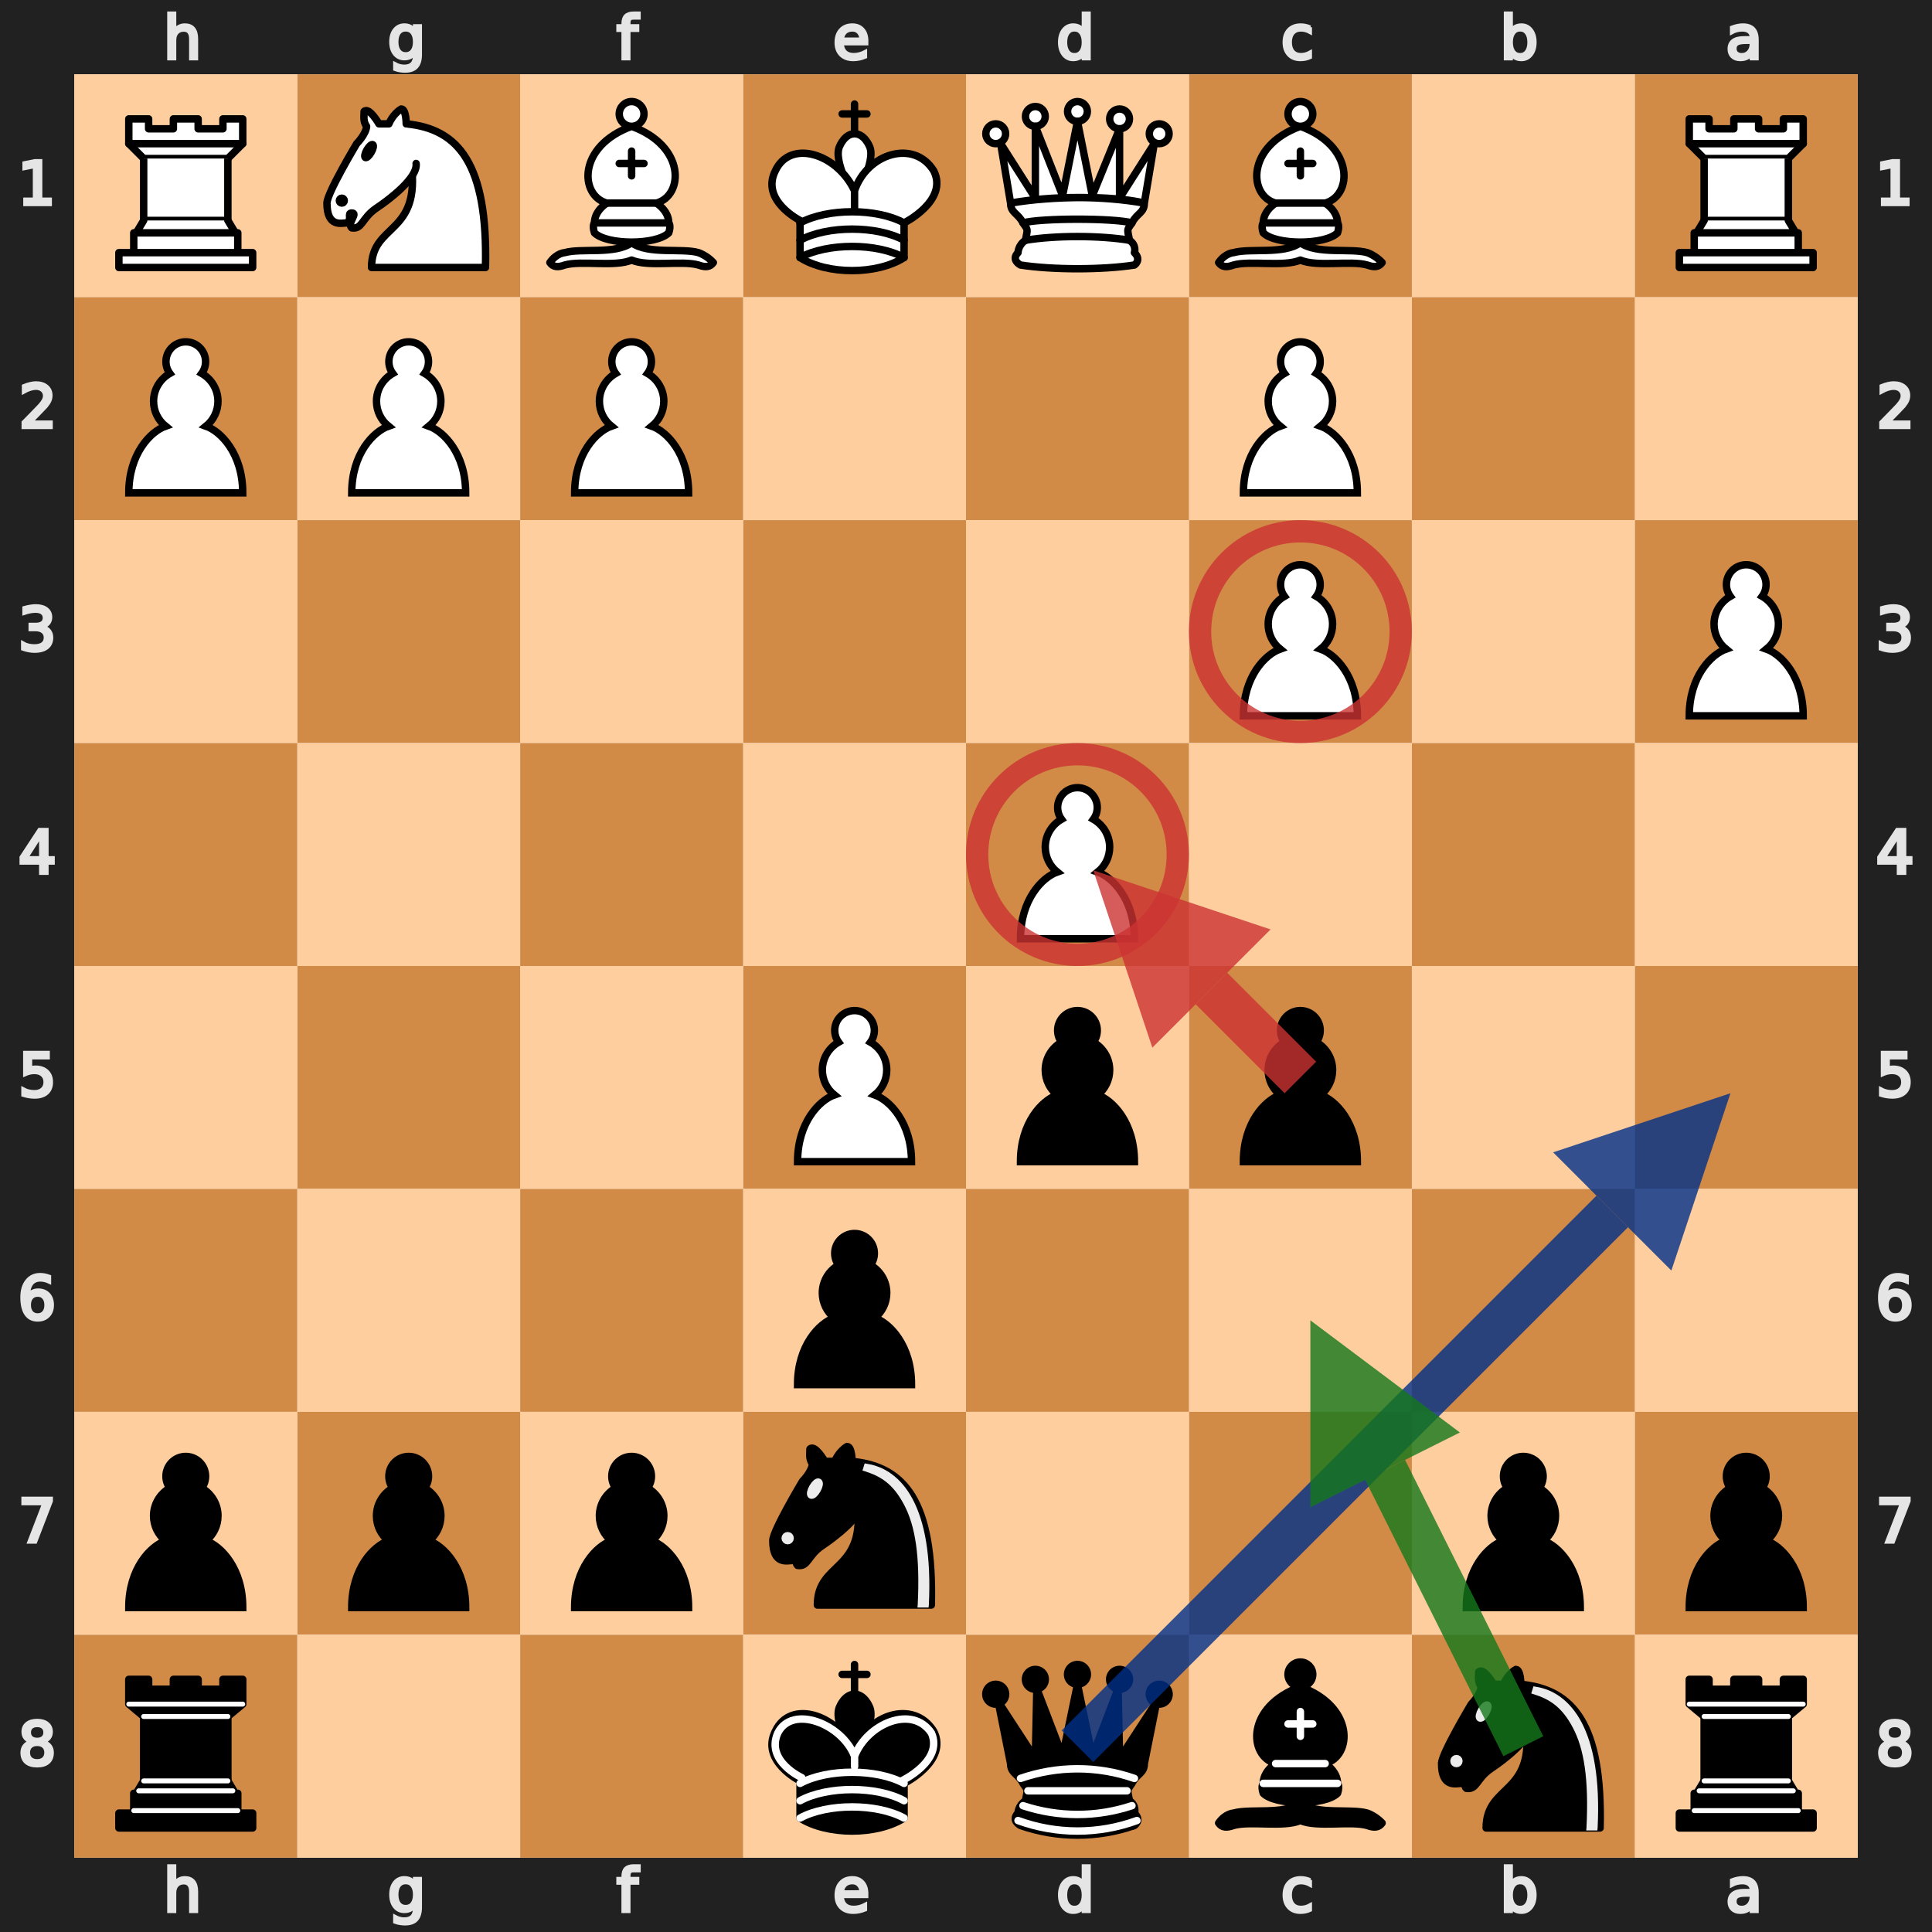
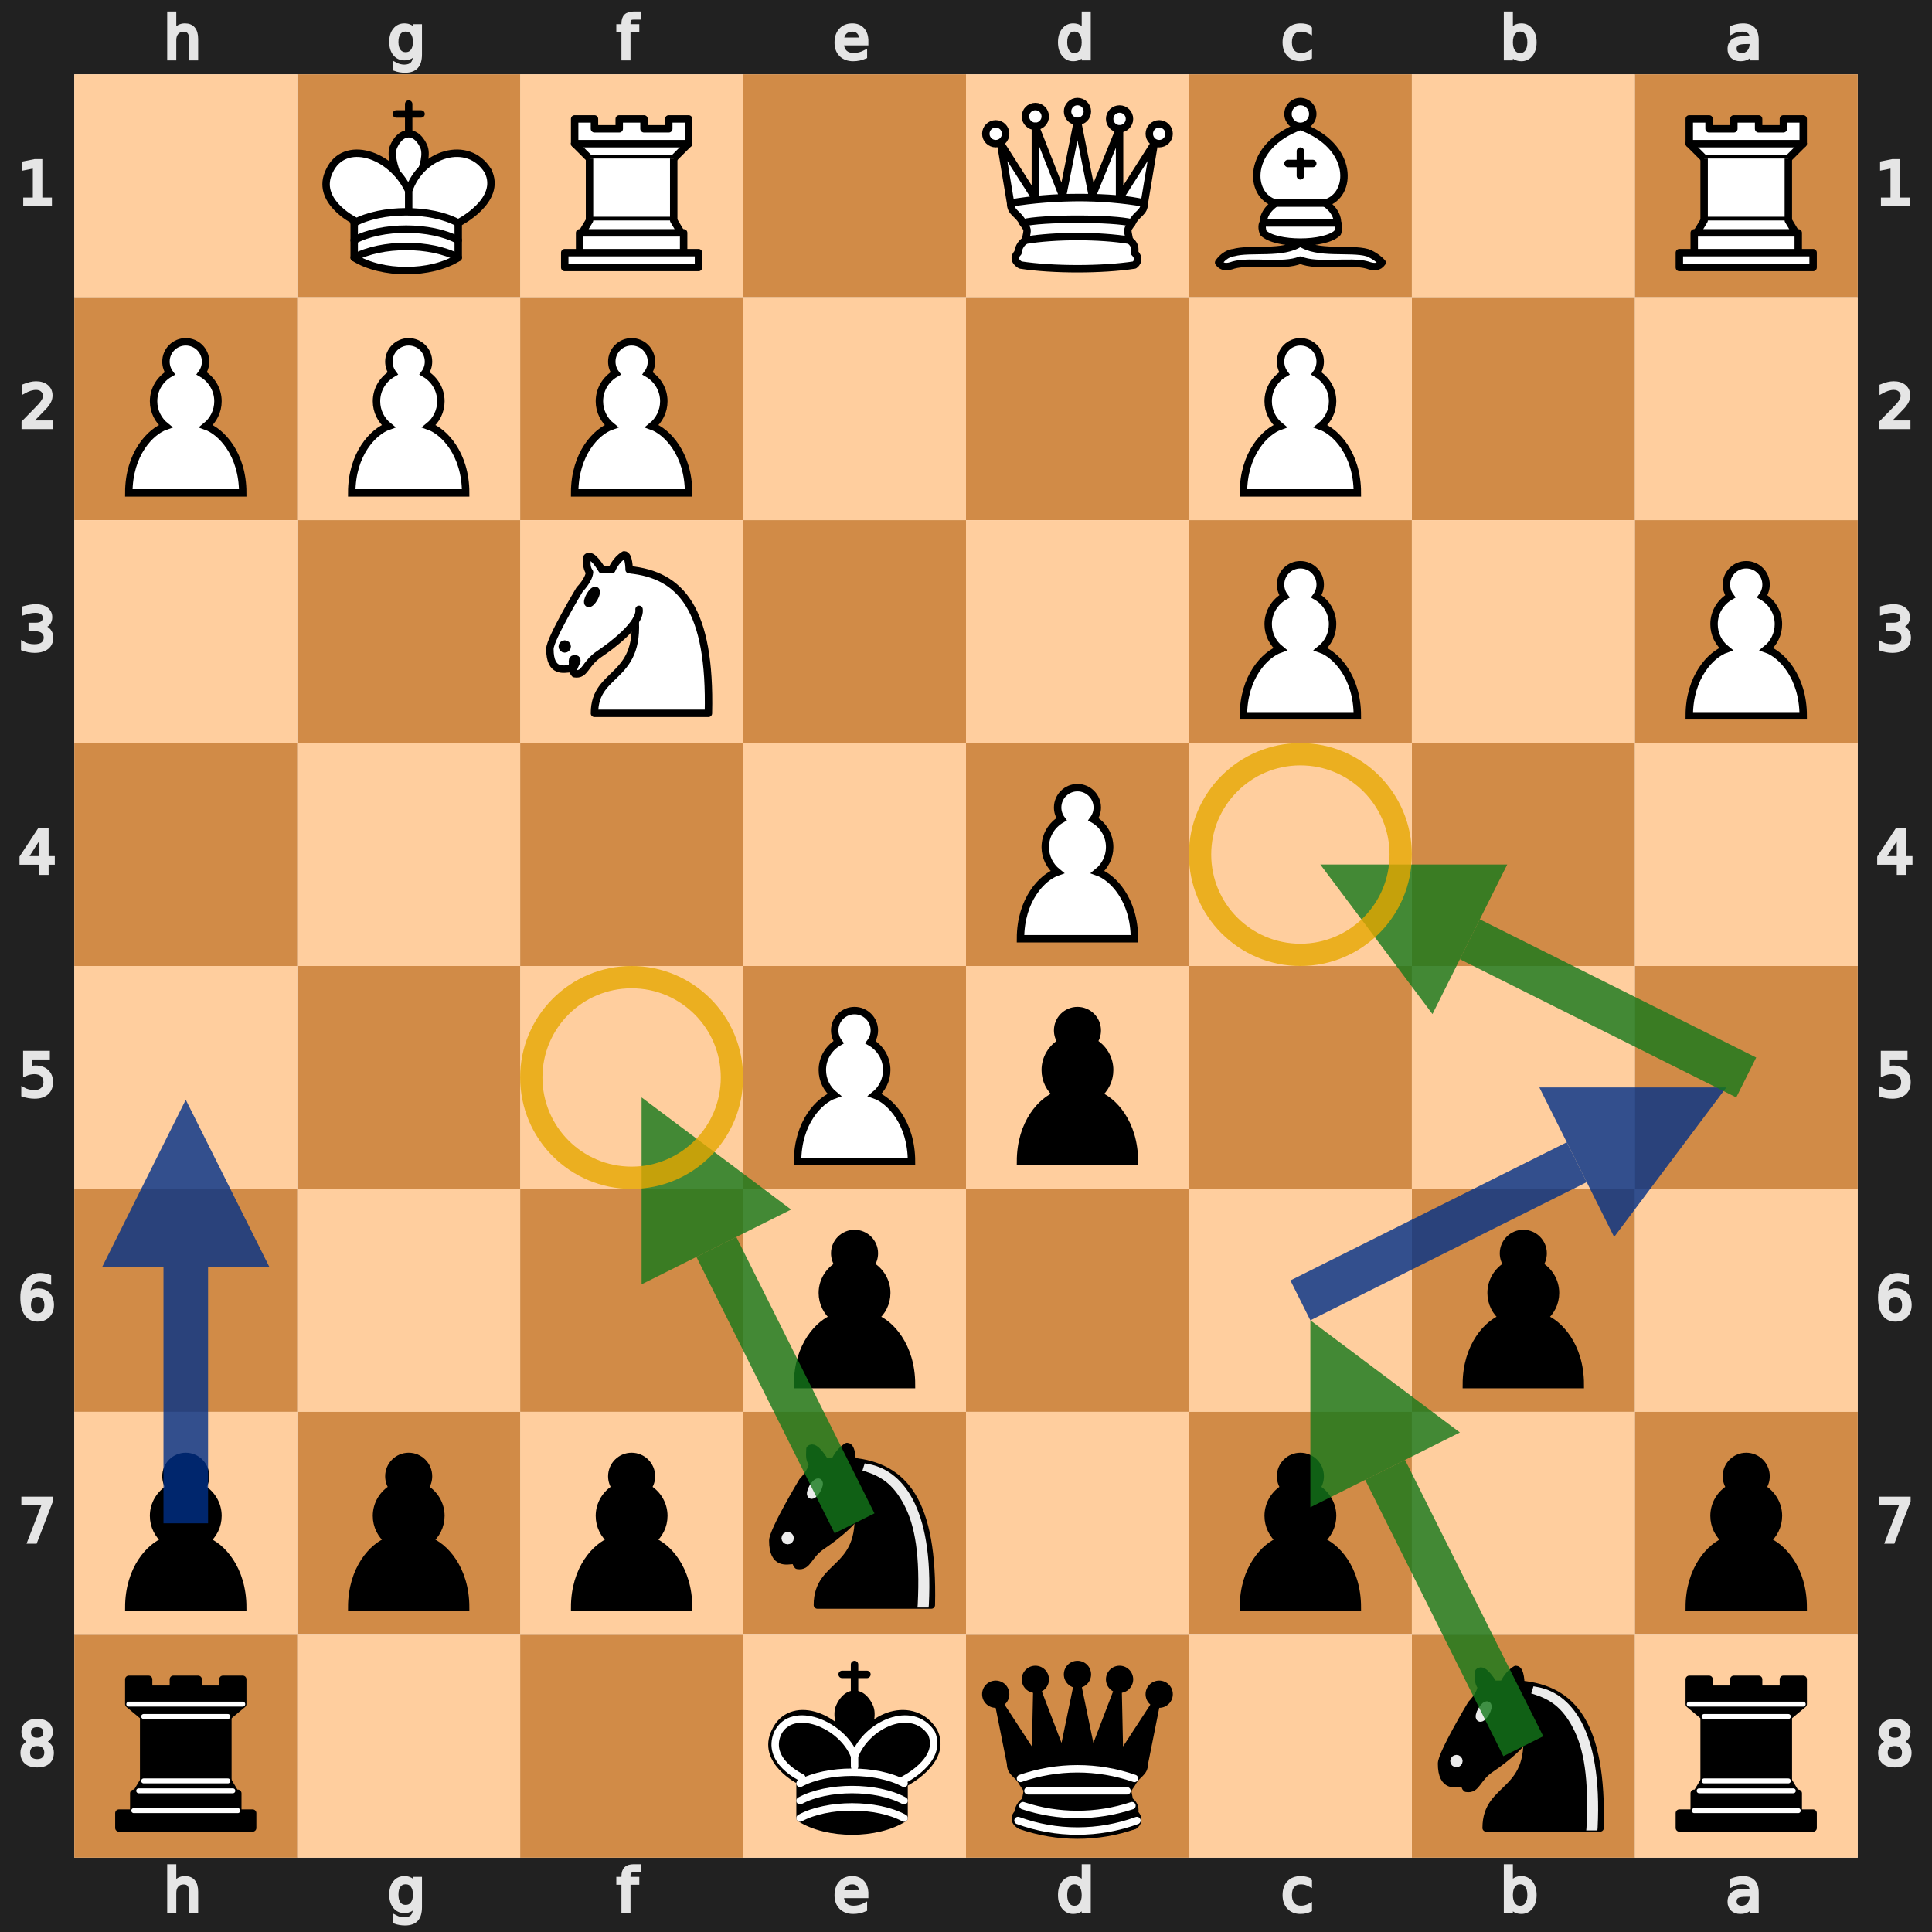
<svg xmlns="http://www.w3.org/2000/svg" xmlns:xlink="http://www.w3.org/1999/xlink" viewBox="0 0 390 390" width="480" height="480">
  <defs>
    <g id="white-pawn" class="white pawn">
      <path d="M22.5 9c-2.21 0-4 1.79-4 4 0 .89.29 1.71.78 2.38C17.33 16.5 16 18.59 16 21c0 2.03.94 3.84 2.41 5.03-3 1.06-7.41 5.55-7.41 13.47h23c0-7.92-4.41-12.41-7.41-13.47 1.47-1.19 2.41-3 2.41-5.03 0-2.41-1.33-4.5-3.28-5.62.49-.67.78-1.49.78-2.38 0-2.21-1.79-4-4-4z" fill="#fff" stroke="#000" stroke-width="1.5" stroke-linecap="round" />
    </g>
    <g id="white-knight" class="white knight" fill="none" fill-rule="evenodd" stroke="#000" stroke-width="1.5" stroke-linecap="round" stroke-linejoin="round">
      <path d="M 22,10 C 32.5,11 38.5,18 38,39 L 15,39 C 15,30 25,32.5 23,18" style="fill:#ffffff; stroke:#000000;" />
      <path d="M 24,18 C 24.38,20.91 18.45,25.37 16,27 C 13,29 13.18,31.34 11,31 C 9.958,30.06 12.41,27.96 11,28 C 10,28 11.19,29.23 10,30 C 9,30 5.997,31 6,26 C 6,24 12,14 12,14 C 12,14 13.89,12.1 14,10.5 C 13.27,9.506 13.5,8.5 13.5,7.5 C 14.5,6.5 16.5,10 16.5,10 L 18.5,10 C 18.5,10 19.28,8.008 21,7 C 22,7 22,10 22,10" style="fill:#ffffff; stroke:#000000;" />
      <path d="M 9.5 25.5 A 0.5 0.5 0 1 1 8.5,25.5 A 0.5 0.5 0 1 1 9.5 25.5 z" style="fill:#000000; stroke:#000000;" />
      <path d="M 15 15.5 A 0.5 1.5 0 1 1 14,15.5 A 0.5 1.5 0 1 1 15 15.5 z" transform="matrix(0.866,0.5,-0.5,0.866,9.693,-5.173)" style="fill:#000000; stroke:#000000;" />
    </g>
    <g id="white-bishop" class="white bishop" fill="none" fill-rule="evenodd" stroke="#000" stroke-width="1.5" stroke-linecap="round" stroke-linejoin="round">
      <g fill="#fff" stroke-linecap="butt">
        <path d="M9 36c3.39-.97 10.11.43 13.5-2 3.39 2.43 10.11 1.03 13.5 2 0 0 1.65.54 3 2-.68.97-1.65.99-3 .5-3.39-.97-10.11.46-13.5-1-3.39 1.46-10.11.03-13.5 1-1.354.49-2.323.47-3-.5 1.354-1.94 3-2 3-2zM15 32c2.5 2.5 12.5 2.5 15 0 .5-1.5 0-2 0-2 0-2.5-2.5-4-2.5-4 5.5-1.5 6-11.5-5-15.5-11 4-10.5 14-5 15.5 0 0-2.5 1.5-2.5 4 0 0-.5.5 0 2zM25 8a2.5 2.5 0 1 1-5 0 2.5 2.5 0 1 1 5 0z" />
      </g>
      <path d="M17.5 26h10M15 30h15m-7.5-14.5v5M20 18h5" stroke-linejoin="miter" />
    </g>
    <g id="white-rook" class="white rook" fill="#fff" fill-rule="evenodd" stroke="#000" stroke-width="1.5" stroke-linecap="round" stroke-linejoin="round">
      <path d="M9 39h27v-3H9v3zM12 36v-4h21v4H12zM11 14V9h4v2h5V9h5v2h5V9h4v5" stroke-linecap="butt" />
      <path d="M34 14l-3 3H14l-3-3" />
      <path d="M31 17v12.5H14V17" stroke-linecap="butt" stroke-linejoin="miter" />
      <path d="M31 29.5l1.5 2.5h-20l1.5-2.5" />
      <path d="M11 14h23" fill="none" stroke-linejoin="miter" />
    </g>
    <g id="white-queen" class="white queen" fill="#fff" fill-rule="evenodd" stroke="#000" stroke-width="1.5" stroke-linecap="round" stroke-linejoin="round">
      <path d="M8 12a2 2 0 1 1-4 0 2 2 0 1 1 4 0zM24.5 7.5a2 2 0 1 1-4 0 2 2 0 1 1 4 0zM41 12a2 2 0 1 1-4 0 2 2 0 1 1 4 0zM16 8.5a2 2 0 1 1-4 0 2 2 0 1 1 4 0zM33 9a2 2 0 1 1-4 0 2 2 0 1 1 4 0z" />
      <path d="M9 26c8.5-1.5 21-1.5 27 0l2-12-7 11V11l-5.5 13.5-3-15-3 15-5.5-14V25L7 14l2 12zM9 26c0 2 1.5 2 2.5 4 1 1.5 1 1 .5 3.5-1.5 1-1.5 2.5-1.5 2.5-1.5 1.5.5 2.5.5 2.5 6.5 1 16.5 1 23 0 0 0 1.5-1 0-2.5 0 0 .5-1.5-1-2.5-.5-2.5-.5-2 .5-3.5 1-2 2.5-2 2.5-4-8.5-1.5-18.5-1.5-27 0z" stroke-linecap="butt" />
      <path d="M11.5 30c3.5-1 18.5-1 22 0M12 33.5c6-1 15-1 21 0" fill="none" />
    </g>
    <g id="white-king" class="white king" fill="none" fill-rule="evenodd" stroke="#000" stroke-width="1.5" stroke-linecap="round" stroke-linejoin="round">
      <path d="M22.5 11.63V6M20 8h5" stroke-linejoin="miter" />
      <path d="M22.5 25s4.5-7.5 3-10.5c0 0-1-2.5-3-2.5s-3 2.5-3 2.5c-1.5 3 3 10.5 3 10.5" fill="#fff" stroke-linecap="butt" stroke-linejoin="miter" />
      <path d="M11.5 37c5.5 3.5 15.5 3.5 21 0v-7s9-4.5 6-10.5c-4-6.5-13.5-3.5-16 4V27v-3.5c-3.5-7.5-13-10.5-16-4-3 6 5 10 5 10V37z" fill="#fff" />
      <path d="M11.5 30c5.5-3 15.5-3 21 0m-21 3.5c5.5-3 15.5-3 21 0m-21 3.5c5.5-3 15.5-3 21 0" />
    </g>
    <g id="black-pawn" class="black pawn">
      <path d="M22.5 9c-2.21 0-4 1.79-4 4 0 .89.29 1.71.78 2.38C17.33 16.5 16 18.59 16 21c0 2.03.94 3.84 2.41 5.03-3 1.06-7.41 5.55-7.41 13.47h23c0-7.92-4.41-12.41-7.41-13.47 1.47-1.19 2.41-3 2.41-5.03 0-2.41-1.33-4.5-3.28-5.62.49-.67.78-1.49.78-2.38 0-2.21-1.79-4-4-4z" fill="#000" stroke="#000" stroke-width="1.5" stroke-linecap="round" />
    </g>
    <g id="black-knight" class="black knight" fill="none" fill-rule="evenodd" stroke="#000" stroke-width="1.5" stroke-linecap="round" stroke-linejoin="round">
      <path d="M 22,10 C 32.5,11 38.5,18 38,39 L 15,39 C 15,30 25,32.5 23,18" style="fill:#000000; stroke:#000000;" />
      <path d="M 24,18 C 24.38,20.91 18.45,25.37 16,27 C 13,29 13.18,31.34 11,31 C 9.958,30.06 12.41,27.96 11,28 C 10,28 11.19,29.23 10,30 C 9,30 5.997,31 6,26 C 6,24 12,14 12,14 C 12,14 13.89,12.1 14,10.5 C 13.27,9.506 13.5,8.5 13.5,7.5 C 14.5,6.5 16.5,10 16.5,10 L 18.5,10 C 18.5,10 19.28,8.008 21,7 C 22,7 22,10 22,10" style="fill:#000000; stroke:#000000;" />
      <path d="M 9.5 25.5 A 0.5 0.5 0 1 1 8.5,25.5 A 0.5 0.5 0 1 1 9.5 25.5 z" style="fill:#ececec; stroke:#ececec;" />
      <path d="M 15 15.5 A 0.5 1.5 0 1 1 14,15.5 A 0.5 1.5 0 1 1 15 15.5 z" transform="matrix(0.866,0.5,-0.5,0.866,9.693,-5.173)" style="fill:#ececec; stroke:#ececec;" />
      <path d="M 24.55,10.4 L 24.1,11.85 L 24.6,12 C 27.75,13 30.25,14.49 32.5,18.75 C 34.75,23.01 35.75,29.06 35.25,39 L 35.2,39.5 L 37.45,39.5 L 37.5,39 C 38,28.94 36.62,22.15 34.25,17.66 C 31.88,13.17 28.46,11.02 25.06,10.5 L 24.55,10.4 z " style="fill:#ececec; stroke:none;" />
-     </g>
-     <g id="black-bishop" class="black bishop" fill="none" fill-rule="evenodd" stroke="#000" stroke-width="1.5" stroke-linecap="round" stroke-linejoin="round">
-       <path d="M9 36c3.39-.97 10.11.43 13.5-2 3.39 2.43 10.11 1.03 13.5 2 0 0 1.65.54 3 2-.68.97-1.65.99-3 .5-3.39-.97-10.11.46-13.5-1-3.39 1.46-10.11.03-13.5 1-1.354.49-2.323.47-3-.5 1.354-1.94 3-2 3-2zm6-4c2.5 2.5 12.5 2.5 15 0 .5-1.5 0-2 0-2 0-2.5-2.5-4-2.5-4 5.5-1.5 6-11.5-5-15.5-11 4-10.5 14-5 15.5 0 0-2.5 1.5-2.5 4 0 0-.5.5 0 2zM25 8a2.5 2.5 0 1 1-5 0 2.5 2.5 0 1 1 5 0z" fill="#000" stroke-linecap="butt" />
-       <path d="M17.5 26h10M15 30h15m-7.5-14.5v5M20 18h5" stroke="#fff" stroke-linejoin="miter" />
    </g>
    <g id="black-rook" class="black rook" fill="#000" fill-rule="evenodd" stroke="#000" stroke-width="1.5" stroke-linecap="round" stroke-linejoin="round">
      <path d="M9 39h27v-3H9v3zM12.5 32l1.5-2.5h17l1.5 2.5h-20zM12 36v-4h21v4H12z" stroke-linecap="butt" />
      <path d="M14 29.5v-13h17v13H14z" stroke-linecap="butt" stroke-linejoin="miter" />
      <path d="M14 16.5L11 14h23l-3 2.5H14zM11 14V9h4v2h5V9h5v2h5V9h4v5H11z" stroke-linecap="butt" />
      <path d="M12 35.5h21M13 31.5h19M14 29.5h17M14 16.5h17M11 14h23" fill="none" stroke="#fff" stroke-width="1" stroke-linejoin="miter" />
    </g>
    <g id="black-queen" class="black queen" fill="#000" fill-rule="evenodd" stroke="#000" stroke-width="1.5" stroke-linecap="round" stroke-linejoin="round">
      <g fill="#000" stroke="none">
        <circle cx="6" cy="12" r="2.75" />
        <circle cx="14" cy="9" r="2.75" />
        <circle cx="22.5" cy="8" r="2.75" />
        <circle cx="31" cy="9" r="2.75" />
        <circle cx="39" cy="12" r="2.75" />
      </g>
      <path d="M9 26c8.5-1.5 21-1.5 27 0l2.5-12.5L31 25l-.3-14.1-5.2 13.6-3-14.5-3 14.5-5.2-13.6L14 25 6.5 13.5 9 26zM9 26c0 2 1.5 2 2.5 4 1 1.5 1 1 .5 3.5-1.5 1-1.5 2.5-1.5 2.5-1.5 1.5.5 2.5.5 2.5 6.5 1 16.5 1 23 0 0 0 1.5-1 0-2.5 0 0 .5-1.5-1-2.5-.5-2.5-.5-2 .5-3.5 1-2 2.5-2 2.5-4-8.5-1.5-18.5-1.5-27 0z" stroke-linecap="butt" />
      <path d="M11 38.5a35 35 1 0 0 23 0" fill="none" stroke-linecap="butt" />
      <path d="M11 29a35 35 1 0 1 23 0M12.5 31.5h20M11.5 34.5a35 35 1 0 0 22 0M10.5 37.5a35 35 1 0 0 24 0" fill="none" stroke="#fff" />
    </g>
    <g id="black-king" class="black king" fill="none" fill-rule="evenodd" stroke="#000" stroke-width="1.5" stroke-linecap="round" stroke-linejoin="round">
      <path d="M22.5 11.63V6" stroke-linejoin="miter" />
      <path d="M22.5 25s4.5-7.5 3-10.5c0 0-1-2.5-3-2.5s-3 2.5-3 2.5c-1.5 3 3 10.5 3 10.5" fill="#000" stroke-linecap="butt" stroke-linejoin="miter" />
      <path d="M11.5 37c5.5 3.5 15.5 3.5 21 0v-7s9-4.5 6-10.5c-4-6.5-13.5-3.5-16 4V27v-3.5c-3.5-7.5-13-10.5-16-4-3 6 5 10 5 10V37z" fill="#000" />
      <path d="M20 8h5" stroke-linejoin="miter" />
      <path d="M32 29.5s8.5-4 6.03-9.65C34.15 14 25 18 22.5 24.5l.01 2.1-.01-2.1C20 18 9.906 14 6.997 19.85c-2.497 5.65 4.853 9 4.853 9M11.5 30c5.5-3 15.5-3 21 0m-21 3.5c5.5-3 15.5-3 21 0m-21 3.5c5.5-3 15.5-3 21 0" stroke="#fff" />
    </g>
  </defs>
  <rect x="7.5" y="7.5" width="375" height="375" fill="none" stroke="#212121" stroke-width="15" />
  <g transform="translate(335, 1) scale(0.75, 0.75)" fill="#e5e5e5" stroke="#e5e5e5">
    <path d="M23.328 10.016q-1.742 0-2.414.398-.672.398-.672 1.36 0 .765.5 1.218.508.445 1.375.445 1.196 0 1.914-.843.727-.852.727-2.258v-.32zm2.867-.594v4.992h-1.437v-1.328q-.492.797-1.227 1.18-.734.375-1.797.375-1.343 0-2.14-.75-.79-.758-.79-2.024 0-1.476.985-2.226.992-.75 2.953-.75h2.016V8.75q0-.992-.656-1.531-.649-.547-1.829-.547-.75 0-1.46.18-.711.18-1.368.539V6.062q.79-.304 1.532-.453.742-.156 1.445-.156 1.898 0 2.836.984.937.985.937 2.985z" />
  </g>
  <g transform="translate(335, 375) scale(0.75, 0.75)" fill="#e5e5e5" stroke="#e5e5e5">
    <path d="M23.328 10.016q-1.742 0-2.414.398-.672.398-.672 1.36 0 .765.5 1.218.508.445 1.375.445 1.196 0 1.914-.843.727-.852.727-2.258v-.32zm2.867-.594v4.992h-1.437v-1.328q-.492.797-1.227 1.18-.734.375-1.797.375-1.343 0-2.14-.75-.79-.758-.79-2.024 0-1.476.985-2.226.992-.75 2.953-.75h2.016V8.75q0-.992-.656-1.531-.649-.547-1.829-.547-.75 0-1.46.18-.711.18-1.368.539V6.062q.79-.304 1.532-.453.742-.156 1.445-.156 1.898 0 2.836.984.937.985.937 2.985z" />
  </g>
  <g transform="translate(290, 1) scale(0.75, 0.75)" fill="#e5e5e5" stroke="#e5e5e5">
    <path d="M24.922 10.047q0-1.586-.656-2.485-.649-.906-1.79-.906-1.14 0-1.796.906-.649.899-.649 2.485 0 1.586.649 2.492.656.898 1.797.898 1.14 0 1.789-.898.656-.906.656-2.492zm-4.89-3.055q.452-.781 1.14-1.156.695-.383 1.656-.383 1.594 0 2.586 1.266 1 1.265 1 3.328 0 2.062-1 3.328-.992 1.266-2.586 1.266-.96 0-1.656-.375-.688-.383-1.14-1.164v1.312h-1.446V2.258h1.445z" />
  </g>
  <g transform="translate(290, 375) scale(0.75, 0.75)" fill="#e5e5e5" stroke="#e5e5e5">
    <path d="M24.922 10.047q0-1.586-.656-2.485-.649-.906-1.79-.906-1.14 0-1.796.906-.649.899-.649 2.485 0 1.586.649 2.492.656.898 1.797.898 1.14 0 1.789-.898.656-.906.656-2.492zm-4.89-3.055q.452-.781 1.14-1.156.695-.383 1.656-.383 1.594 0 2.586 1.266 1 1.265 1 3.328 0 2.062-1 3.328-.992 1.266-2.586 1.266-.96 0-1.656-.375-.688-.383-1.14-1.164v1.312h-1.446V2.258h1.445z" />
  </g>
  <g transform="translate(245, 1) scale(0.75, 0.75)" fill="#e5e5e5" stroke="#e5e5e5">
    <path d="M25.96 6v1.344q-.608-.336-1.226-.5-.609-.172-1.234-.172-1.398 0-2.172.89-.773.883-.773 2.485 0 1.601.773 2.492.774.883 2.172.883.625 0 1.234-.164.618-.172 1.227-.508v1.328q-.602.281-1.25.422-.64.14-1.367.14-1.977 0-3.14-1.242-1.165-1.242-1.165-3.351 0-2.14 1.172-3.367 1.18-1.227 3.227-1.227.664 0 1.296.14.633.134 1.227.407z" />
  </g>
  <g transform="translate(245, 375) scale(0.75, 0.75)" fill="#e5e5e5" stroke="#e5e5e5">
    <path d="M25.96 6v1.344q-.608-.336-1.226-.5-.609-.172-1.234-.172-1.398 0-2.172.89-.773.883-.773 2.485 0 1.601.773 2.492.774.883 2.172.883.625 0 1.234-.164.618-.172 1.227-.508v1.328q-.602.281-1.25.422-.64.14-1.367.14-1.977 0-3.14-1.242-1.165-1.242-1.165-3.351 0-2.14 1.172-3.367 1.18-1.227 3.227-1.227.664 0 1.296.14.633.134 1.227.407z" />
  </g>
  <g transform="translate(200, 1) scale(0.75, 0.75)" fill="#e5e5e5" stroke="#e5e5e5">
    <path d="M24.973 6.992V2.258h1.437v12.156h-1.437v-1.312q-.453.78-1.149 1.164-.687.375-1.656.375-1.586 0-2.586-1.266-.992-1.266-.992-3.328 0-2.063.992-3.328 1-1.266 2.586-1.266.969 0 1.656.383.696.375 1.149 1.156zm-4.899 3.055q0 1.586.649 2.492.656.898 1.797.898 1.14 0 1.796-.898.657-.906.657-2.492 0-1.586-.657-2.485-.656-.906-1.796-.906-1.141 0-1.797.906-.649.899-.649 2.485z" />
  </g>
  <g transform="translate(200, 375) scale(0.75, 0.75)" fill="#e5e5e5" stroke="#e5e5e5">
    <path d="M24.973 6.992V2.258h1.437v12.156h-1.437v-1.312q-.453.78-1.149 1.164-.687.375-1.656.375-1.586 0-2.586-1.266-.992-1.266-.992-3.328 0-2.063.992-3.328 1-1.266 2.586-1.266.969 0 1.656.383.696.375 1.149 1.156zm-4.899 3.055q0 1.586.649 2.492.656.898 1.797.898 1.14 0 1.796-.898.657-.906.657-2.492 0-1.586-.657-2.485-.656-.906-1.796-.906-1.141 0-1.797.906-.649.899-.649 2.485z" />
  </g>
  <g transform="translate(155, 1) scale(0.75, 0.75)" fill="#e5e5e5" stroke="#e5e5e5">
    <path d="M26.555 9.68v.703h-6.61q.094 1.484.89 2.265.806.774 2.235.774.828 0 1.602-.203.781-.203 1.547-.61v1.36q-.774.328-1.586.5-.813.172-1.649.172-2.093 0-3.32-1.22-1.219-1.218-1.219-3.296 0-2.148 1.157-3.406 1.164-1.266 3.132-1.266 1.766 0 2.79 1.14 1.03 1.134 1.03 3.087zm-1.438-.422q-.015-1.18-.664-1.883-.64-.703-1.703-.703-1.203 0-1.93.68-.718.68-.828 1.914z" />
  </g>
  <g transform="translate(155, 375) scale(0.75, 0.75)" fill="#e5e5e5" stroke="#e5e5e5">
    <path d="M26.555 9.68v.703h-6.61q.094 1.484.89 2.265.806.774 2.235.774.828 0 1.602-.203.781-.203 1.547-.61v1.36q-.774.328-1.586.5-.813.172-1.649.172-2.093 0-3.32-1.22-1.219-1.218-1.219-3.296 0-2.148 1.157-3.406 1.164-1.266 3.132-1.266 1.766 0 2.79 1.14 1.03 1.134 1.03 3.087zm-1.438-.422q-.015-1.18-.664-1.883-.64-.703-1.703-.703-1.203 0-1.93.68-.718.68-.828 1.914z" />
  </g>
  <g transform="translate(110, 1) scale(0.75, 0.75)" fill="#e5e5e5" stroke="#e5e5e5">
    <path d="M25.285 2.258v1.195H23.91q-.773 0-1.078.313-.297.312-.297 1.125v.773h2.367v1.117h-2.367v7.633H21.09V6.781h-1.375V5.664h1.375v-.61q0-1.46.68-2.124.68-.672 2.156-.672z" />
  </g>
  <g transform="translate(110, 375) scale(0.75, 0.75)" fill="#e5e5e5" stroke="#e5e5e5">
    <path d="M25.285 2.258v1.195H23.91q-.773 0-1.078.313-.297.312-.297 1.125v.773h2.367v1.117h-2.367v7.633H21.09V6.781h-1.375V5.664h1.375v-.61q0-1.46.68-2.124.68-.672 2.156-.672z" />
  </g>
  <g transform="translate(65, 1) scale(0.75, 0.75)" fill="#e5e5e5" stroke="#e5e5e5">
    <path d="M24.973 9.937q0-1.562-.649-2.421-.64-.86-1.804-.86-1.157 0-1.805.86-.64.859-.64 2.421 0 1.555.64 2.415.648.859 1.805.859 1.164 0 1.804-.86.649-.859.649-2.414zm1.437 3.391q0 2.234-.992 3.32-.992 1.094-3.04 1.094-.757 0-1.429-.117-.672-.11-1.304-.344v-1.398q.632.344 1.25.508.617.164 1.257.164 1.414 0 2.118-.743.703-.734.703-2.226v-.711q-.446.773-1.141 1.156-.695.383-1.664.383-1.61 0-2.594-1.227-.984-1.226-.984-3.25 0-2.03.984-3.257.985-1.227 2.594-1.227.969 0 1.664.383t1.14 1.156V5.664h1.438z" />
  </g>
  <g transform="translate(65, 375) scale(0.75, 0.75)" fill="#e5e5e5" stroke="#e5e5e5">
    <path d="M24.973 9.937q0-1.562-.649-2.421-.64-.86-1.804-.86-1.157 0-1.805.86-.64.859-.64 2.421 0 1.555.64 2.415.648.859 1.805.859 1.164 0 1.804-.86.649-.859.649-2.414zm1.437 3.391q0 2.234-.992 3.32-.992 1.094-3.04 1.094-.757 0-1.429-.117-.672-.11-1.304-.344v-1.398q.632.344 1.25.508.617.164 1.257.164 1.414 0 2.118-.743.703-.734.703-2.226v-.711q-.446.773-1.141 1.156-.695.383-1.664.383-1.61 0-2.594-1.227-.984-1.226-.984-3.25 0-2.03.984-3.257.985-1.227 2.594-1.227.969 0 1.664.383t1.14 1.156V5.664h1.438z" />
  </g>
  <g transform="translate(20, 1) scale(0.75, 0.75)" fill="#e5e5e5" stroke="#e5e5e5">
    <path d="M26.164 9.133v5.281h-1.437V9.18q0-1.243-.485-1.86-.484-.617-1.453-.617-1.164 0-1.836.742-.672.742-.672 2.024v4.945h-1.445V2.258h1.445v4.765q.516-.789 1.211-1.18.703-.39 1.617-.39 1.508 0 2.282.938.773.93.773 2.742z" />
  </g>
  <g transform="translate(20, 375) scale(0.75, 0.75)" fill="#e5e5e5" stroke="#e5e5e5">
    <path d="M26.164 9.133v5.281h-1.437V9.18q0-1.243-.485-1.86-.484-.617-1.453-.617-1.164 0-1.836.742-.672.742-.672 2.024v4.945h-1.445V2.258h1.445v4.765q.516-.789 1.211-1.18.703-.39 1.617-.39 1.508 0 2.282.938.773.93.773 2.742z" />
  </g>
  <g transform="translate(0, 20) scale(0.75, 0.75)" fill="#e5e5e5" stroke="#e5e5e5">
    <path d="M6.754 26.996h2.578v-8.898l-2.805.562v-1.437l2.79-.563h1.578v10.336h2.578v1.328h-6.72z" />
  </g>
  <g transform="translate(375, 20) scale(0.75, 0.75)" fill="#e5e5e5" stroke="#e5e5e5">
    <path d="M6.754 26.996h2.578v-8.898l-2.805.562v-1.437l2.79-.563h1.578v10.336h2.578v1.328h-6.72z" />
  </g>
  <g transform="translate(0, 65) scale(0.75, 0.75)" fill="#e5e5e5" stroke="#e5e5e5">
    <path d="M8.195 26.996h5.508v1.328H6.297v-1.328q.898-.93 2.445-2.492 1.555-1.57 1.953-2.024.758-.851 1.055-1.437.305-.594.305-1.164 0-.93-.657-1.516-.648-.586-1.695-.586-.742 0-1.57.258-.82.258-1.758.781v-1.593q.953-.383 1.781-.578.828-.196 1.516-.196 1.812 0 2.89.906 1.079.907 1.079 2.422 0 .72-.274 1.368-.265.64-.976 1.515-.196.227-1.243 1.313-1.046 1.078-2.953 3.023z" />
  </g>
  <g transform="translate(375, 65) scale(0.75, 0.75)" fill="#e5e5e5" stroke="#e5e5e5">
    <path d="M8.195 26.996h5.508v1.328H6.297v-1.328q.898-.93 2.445-2.492 1.555-1.57 1.953-2.024.758-.851 1.055-1.437.305-.594.305-1.164 0-.93-.657-1.516-.648-.586-1.695-.586-.742 0-1.57.258-.82.258-1.758.781v-1.593q.953-.383 1.781-.578.828-.196 1.516-.196 1.812 0 2.89.906 1.079.907 1.079 2.422 0 .72-.274 1.368-.265.64-.976 1.515-.196.227-1.243 1.313-1.046 1.078-2.953 3.023z" />
  </g>
  <g transform="translate(0, 110) scale(0.75, 0.75)" fill="#e5e5e5" stroke="#e5e5e5">
    <path d="M11.434 22.035q1.132.242 1.765 1.008.64.766.64 1.89 0 1.727-1.187 2.672-1.187.946-3.375.946-.734 0-1.515-.149-.774-.14-1.602-.43V26.45q.656.383 1.438.578.78.196 1.632.196 1.485 0 2.258-.586.782-.586.782-1.703 0-1.032-.727-1.61-.719-.586-2.008-.586h-1.36v-1.297h1.423q1.164 0 1.78-.46.618-.47.618-1.344 0-.899-.64-1.375-.633-.485-1.82-.485-.65 0-1.391.141-.743.14-1.633.437V16.95q.898-.25 1.68-.375.788-.125 1.484-.125 1.797 0 2.844.82 1.046.813 1.046 2.204 0 .968-.554 1.64-.555.664-1.578.922z" />
  </g>
  <g transform="translate(375, 110) scale(0.75, 0.75)" fill="#e5e5e5" stroke="#e5e5e5">
    <path d="M11.434 22.035q1.132.242 1.765 1.008.64.766.64 1.89 0 1.727-1.187 2.672-1.187.946-3.375.946-.734 0-1.515-.149-.774-.14-1.602-.43V26.45q.656.383 1.438.578.78.196 1.632.196 1.485 0 2.258-.586.782-.586.782-1.703 0-1.032-.727-1.61-.719-.586-2.008-.586h-1.36v-1.297h1.423q1.164 0 1.78-.46.618-.47.618-1.344 0-.899-.64-1.375-.633-.485-1.82-.485-.65 0-1.391.141-.743.14-1.633.437V16.95q.898-.25 1.68-.375.788-.125 1.484-.125 1.797 0 2.844.82 1.046.813 1.046 2.204 0 .968-.554 1.64-.555.664-1.578.922z" />
  </g>
  <g transform="translate(0, 155) scale(0.75, 0.75)" fill="#e5e5e5" stroke="#e5e5e5">
    <path d="M11.016 18.035L7.03 24.262h3.985zm-.414-1.375h1.984v7.602h1.664v1.312h-1.664v2.75h-1.57v-2.75H5.75v-1.523z" />
  </g>
  <g transform="translate(375, 155) scale(0.75, 0.75)" fill="#e5e5e5" stroke="#e5e5e5">
    <path d="M11.016 18.035L7.03 24.262h3.985zm-.414-1.375h1.984v7.602h1.664v1.312h-1.664v2.75h-1.57v-2.75H5.75v-1.523z" />
  </g>
  <g transform="translate(0, 200) scale(0.75, 0.75)" fill="#e5e5e5" stroke="#e5e5e5">
    <path d="M6.719 16.66h6.195v1.328h-4.75v2.86q.344-.118.688-.172.343-.063.687-.063 1.953 0 3.094 1.07 1.14 1.07 1.14 2.899 0 1.883-1.171 2.93-1.172 1.039-3.305 1.039-.735 0-1.5-.125-.758-.125-1.57-.375v-1.586q.703.383 1.453.57.75.188 1.586.188 1.351 0 2.14-.711.79-.711.79-1.93 0-1.219-.79-1.93-.789-.71-2.14-.71-.633 0-1.266.14-.625.14-1.281.438z" />
  </g>
  <g transform="translate(375, 200) scale(0.75, 0.75)" fill="#e5e5e5" stroke="#e5e5e5">
    <path d="M6.719 16.66h6.195v1.328h-4.75v2.86q.344-.118.688-.172.343-.063.687-.063 1.953 0 3.094 1.07 1.14 1.07 1.14 2.899 0 1.883-1.171 2.93-1.172 1.039-3.305 1.039-.735 0-1.5-.125-.758-.125-1.57-.375v-1.586q.703.383 1.453.57.75.188 1.586.188 1.351 0 2.14-.711.79-.711.79-1.93 0-1.219-.79-1.93-.789-.71-2.14-.71-.633 0-1.266.14-.625.14-1.281.438z" />
  </g>
  <g transform="translate(0, 245) scale(0.75, 0.75)" fill="#e5e5e5" stroke="#e5e5e5">
    <path d="M10.137 21.863q-1.063 0-1.688.727-.617.726-.617 1.992 0 1.258.617 1.992.625.727 1.688.727 1.062 0 1.68-.727.624-.734.624-1.992 0-1.266-.625-1.992-.617-.727-1.68-.727zm3.133-4.945v1.437q-.594-.28-1.204-.43-.601-.148-1.195-.148-1.562 0-2.39 1.055-.82 1.055-.938 3.188.46-.68 1.156-1.04.696-.367 1.531-.367 1.758 0 2.774 1.07 1.023 1.063 1.023 2.899 0 1.797-1.062 2.883-1.063 1.086-2.828 1.086-2.024 0-3.094-1.547-1.07-1.555-1.07-4.5 0-2.766 1.312-4.406 1.313-1.649 3.524-1.649.593 0 1.195.117.61.118 1.266.352z" />
  </g>
  <g transform="translate(375, 245) scale(0.75, 0.75)" fill="#e5e5e5" stroke="#e5e5e5">
    <path d="M10.137 21.863q-1.063 0-1.688.727-.617.726-.617 1.992 0 1.258.617 1.992.625.727 1.688.727 1.062 0 1.68-.727.624-.734.624-1.992 0-1.266-.625-1.992-.617-.727-1.68-.727zm3.133-4.945v1.437q-.594-.28-1.204-.43-.601-.148-1.195-.148-1.562 0-2.39 1.055-.82 1.055-.938 3.188.46-.68 1.156-1.04.696-.367 1.531-.367 1.758 0 2.774 1.07 1.023 1.063 1.023 2.899 0 1.797-1.062 2.883-1.063 1.086-2.828 1.086-2.024 0-3.094-1.547-1.07-1.555-1.07-4.5 0-2.766 1.312-4.406 1.313-1.649 3.524-1.649.593 0 1.195.117.61.118 1.266.352z" />
  </g>
  <g transform="translate(0, 290) scale(0.75, 0.75)" fill="#e5e5e5" stroke="#e5e5e5">
    <path d="M6.25 16.66h7.5v.672L9.516 28.324H7.867l3.985-10.336H6.25z" />
  </g>
  <g transform="translate(375, 290) scale(0.75, 0.75)" fill="#e5e5e5" stroke="#e5e5e5">
    <path d="M6.25 16.66h7.5v.672L9.516 28.324H7.867l3.985-10.336H6.25z" />
  </g>
  <g transform="translate(0, 335) scale(0.75, 0.75)" fill="#e5e5e5" stroke="#e5e5e5">
    <path d="M10 22.785q-1.125 0-1.773.602-.641.601-.641 1.656t.64 1.656q.649.602 1.774.602t1.773-.602q.649-.61.649-1.656 0-1.055-.649-1.656-.64-.602-1.773-.602zm-1.578-.672q-1.016-.25-1.586-.945-.563-.695-.563-1.695 0-1.399.993-2.211 1-.813 2.734-.813 1.742 0 2.734.813.993.812.993 2.21 0 1-.57 1.696-.563.695-1.571.945 1.14.266 1.773 1.04.641.773.641 1.89 0 1.695-1.04 2.602-1.03.906-2.96.906t-2.969-.906Q6 26.738 6 25.043q0-1.117.64-1.89.641-.774 1.782-1.04zm-.578-2.492q0 .906.562 1.414.57.508 1.594.508 1.016 0 1.586-.508.578-.508.578-1.414 0-.906-.578-1.414-.57-.508-1.586-.508-1.023 0-1.594.508-.562.508-.562 1.414z" />
  </g>
  <g transform="translate(375, 335) scale(0.75, 0.75)" fill="#e5e5e5" stroke="#e5e5e5">
    <path d="M10 22.785q-1.125 0-1.773.602-.641.601-.641 1.656t.64 1.656q.649.602 1.774.602t1.773-.602q.649-.61.649-1.656 0-1.055-.649-1.656-.64-.602-1.773-.602zm-1.578-.672q-1.016-.25-1.586-.945-.563-.695-.563-1.695 0-1.399.993-2.211 1-.813 2.734-.813 1.742 0 2.734.813.993.812.993 2.21 0 1-.57 1.696-.563.695-1.571.945 1.14.266 1.773 1.04.641.773.641 1.89 0 1.695-1.04 2.602-1.03.906-2.96.906t-2.969-.906Q6 26.738 6 25.043q0-1.117.64-1.89.641-.774 1.782-1.04zm-.578-2.492q0 .906.562 1.414.57.508 1.594.508 1.016 0 1.586-.508.578-.508.578-1.414 0-.906-.578-1.414-.57-.508-1.586-.508-1.023 0-1.594.508-.562.508-.562 1.414z" />
  </g>
  <rect x="330" y="15" width="45" height="45" class="square dark a1" stroke="none" fill="#d18b47" />
  <rect x="285" y="15" width="45" height="45" class="square light b1" stroke="none" fill="#ffce9e" />
  <rect x="240" y="15" width="45" height="45" class="square dark c1" stroke="none" fill="#d18b47" />
  <rect x="195" y="15" width="45" height="45" class="square light d1" stroke="none" fill="#ffce9e" />
  <rect x="150" y="15" width="45" height="45" class="square dark e1" stroke="none" fill="#d18b47" />
  <rect x="105" y="15" width="45" height="45" class="square light f1" stroke="none" fill="#ffce9e" />
  <rect x="60" y="15" width="45" height="45" class="square dark g1" stroke="none" fill="#d18b47" />
  <rect x="15" y="15" width="45" height="45" class="square light h1" stroke="none" fill="#ffce9e" />
  <rect x="330" y="60" width="45" height="45" class="square light a2" stroke="none" fill="#ffce9e" />
  <rect x="285" y="60" width="45" height="45" class="square dark b2" stroke="none" fill="#d18b47" />
  <rect x="240" y="60" width="45" height="45" class="square light c2" stroke="none" fill="#ffce9e" />
  <rect x="195" y="60" width="45" height="45" class="square dark d2" stroke="none" fill="#d18b47" />
  <rect x="150" y="60" width="45" height="45" class="square light e2" stroke="none" fill="#ffce9e" />
  <rect x="105" y="60" width="45" height="45" class="square dark f2" stroke="none" fill="#d18b47" />
  <rect x="60" y="60" width="45" height="45" class="square light g2" stroke="none" fill="#ffce9e" />
  <rect x="15" y="60" width="45" height="45" class="square dark h2" stroke="none" fill="#d18b47" />
  <rect x="330" y="105" width="45" height="45" class="square dark a3" stroke="none" fill="#d18b47" />
  <rect x="285" y="105" width="45" height="45" class="square light b3" stroke="none" fill="#ffce9e" />
  <rect x="240" y="105" width="45" height="45" class="square dark c3" stroke="none" fill="#d18b47" />
  <rect x="195" y="105" width="45" height="45" class="square light d3" stroke="none" fill="#ffce9e" />
  <rect x="150" y="105" width="45" height="45" class="square dark e3" stroke="none" fill="#d18b47" />
  <rect x="105" y="105" width="45" height="45" class="square light f3" stroke="none" fill="#ffce9e" />
  <rect x="60" y="105" width="45" height="45" class="square dark g3" stroke="none" fill="#d18b47" />
  <rect x="15" y="105" width="45" height="45" class="square light h3" stroke="none" fill="#ffce9e" />
  <rect x="330" y="150" width="45" height="45" class="square light a4" stroke="none" fill="#ffce9e" />
  <rect x="285" y="150" width="45" height="45" class="square dark b4" stroke="none" fill="#d18b47" />
  <rect x="240" y="150" width="45" height="45" class="square light c4" stroke="none" fill="#ffce9e" />
  <rect x="195" y="150" width="45" height="45" class="square dark d4" stroke="none" fill="#d18b47" />
  <rect x="150" y="150" width="45" height="45" class="square light e4" stroke="none" fill="#ffce9e" />
  <rect x="105" y="150" width="45" height="45" class="square dark f4" stroke="none" fill="#d18b47" />
  <rect x="60" y="150" width="45" height="45" class="square light g4" stroke="none" fill="#ffce9e" />
  <rect x="15" y="150" width="45" height="45" class="square dark h4" stroke="none" fill="#d18b47" />
  <rect x="330" y="195" width="45" height="45" class="square dark a5" stroke="none" fill="#d18b47" />
  <rect x="285" y="195" width="45" height="45" class="square light b5" stroke="none" fill="#ffce9e" />
  <rect x="240" y="195" width="45" height="45" class="square dark c5" stroke="none" fill="#d18b47" />
  <rect x="195" y="195" width="45" height="45" class="square light d5" stroke="none" fill="#ffce9e" />
  <rect x="150" y="195" width="45" height="45" class="square dark e5" stroke="none" fill="#d18b47" />
  <rect x="105" y="195" width="45" height="45" class="square light f5" stroke="none" fill="#ffce9e" />
  <rect x="60" y="195" width="45" height="45" class="square dark g5" stroke="none" fill="#d18b47" />
  <rect x="15" y="195" width="45" height="45" class="square light h5" stroke="none" fill="#ffce9e" />
  <rect x="330" y="240" width="45" height="45" class="square light a6" stroke="none" fill="#ffce9e" />
  <rect x="285" y="240" width="45" height="45" class="square dark b6" stroke="none" fill="#d18b47" />
  <rect x="240" y="240" width="45" height="45" class="square light c6" stroke="none" fill="#ffce9e" />
  <rect x="195" y="240" width="45" height="45" class="square dark d6" stroke="none" fill="#d18b47" />
  <rect x="150" y="240" width="45" height="45" class="square light e6" stroke="none" fill="#ffce9e" />
  <rect x="105" y="240" width="45" height="45" class="square dark f6" stroke="none" fill="#d18b47" />
  <rect x="60" y="240" width="45" height="45" class="square light g6" stroke="none" fill="#ffce9e" />
  <rect x="15" y="240" width="45" height="45" class="square dark h6" stroke="none" fill="#d18b47" />
  <rect x="330" y="285" width="45" height="45" class="square dark a7" stroke="none" fill="#d18b47" />
  <rect x="285" y="285" width="45" height="45" class="square light b7" stroke="none" fill="#ffce9e" />
  <rect x="240" y="285" width="45" height="45" class="square dark c7" stroke="none" fill="#d18b47" />
  <rect x="195" y="285" width="45" height="45" class="square light d7" stroke="none" fill="#ffce9e" />
  <rect x="150" y="285" width="45" height="45" class="square dark e7" stroke="none" fill="#d18b47" />
  <rect x="105" y="285" width="45" height="45" class="square light f7" stroke="none" fill="#ffce9e" />
  <rect x="60" y="285" width="45" height="45" class="square dark g7" stroke="none" fill="#d18b47" />
  <rect x="15" y="285" width="45" height="45" class="square light h7" stroke="none" fill="#ffce9e" />
  <rect x="330" y="330" width="45" height="45" class="square light a8" stroke="none" fill="#ffce9e" />
  <rect x="285" y="330" width="45" height="45" class="square dark b8" stroke="none" fill="#d18b47" />
  <rect x="240" y="330" width="45" height="45" class="square light c8" stroke="none" fill="#ffce9e" />
  <rect x="195" y="330" width="45" height="45" class="square dark d8" stroke="none" fill="#d18b47" />
  <rect x="150" y="330" width="45" height="45" class="square light e8" stroke="none" fill="#ffce9e" />
  <rect x="105" y="330" width="45" height="45" class="square dark f8" stroke="none" fill="#d18b47" />
  <rect x="60" y="330" width="45" height="45" class="square light g8" stroke="none" fill="#ffce9e" />
  <rect x="15" y="330" width="45" height="45" class="square dark h8" stroke="none" fill="#d18b47" />
  <use href="#white-rook" xlink:href="#white-rook" transform="translate(330, 15)" />
  <use href="#white-bishop" xlink:href="#white-bishop" transform="translate(240, 15)" />
  <use href="#white-queen" xlink:href="#white-queen" transform="translate(195, 15)" />
-   <use href="#white-king" xlink:href="#white-king" transform="translate(150, 15)" />
-   <use href="#white-bishop" xlink:href="#white-bishop" transform="translate(105, 15)" />
-   <use href="#white-knight" xlink:href="#white-knight" transform="translate(60, 15)" />
-   <use href="#white-rook" xlink:href="#white-rook" transform="translate(15, 15)" />
+   <use href="#white-rook" xlink:href="#white-rook" transform="translate(105, 15)" />
+   <use href="#white-king" xlink:href="#white-king" transform="translate(60, 15)" />
  <use href="#white-pawn" xlink:href="#white-pawn" transform="translate(240, 60)" />
  <use href="#white-pawn" xlink:href="#white-pawn" transform="translate(105, 60)" />
  <use href="#white-pawn" xlink:href="#white-pawn" transform="translate(60, 60)" />
  <use href="#white-pawn" xlink:href="#white-pawn" transform="translate(15, 60)" />
  <use href="#white-pawn" xlink:href="#white-pawn" transform="translate(330, 105)" />
  <use href="#white-pawn" xlink:href="#white-pawn" transform="translate(240, 105)" />
+   <use href="#white-knight" xlink:href="#white-knight" transform="translate(105, 105)" />
  <use href="#white-pawn" xlink:href="#white-pawn" transform="translate(195, 150)" />
-   <use href="#black-pawn" xlink:href="#black-pawn" transform="translate(240, 195)" />
  <use href="#black-pawn" xlink:href="#black-pawn" transform="translate(195, 195)" />
  <use href="#white-pawn" xlink:href="#white-pawn" transform="translate(150, 195)" />
+   <use href="#black-pawn" xlink:href="#black-pawn" transform="translate(285, 240)" />
  <use href="#black-pawn" xlink:href="#black-pawn" transform="translate(150, 240)" />
  <use href="#black-pawn" xlink:href="#black-pawn" transform="translate(330, 285)" />
-   <use href="#black-pawn" xlink:href="#black-pawn" transform="translate(285, 285)" />
+   <use href="#black-pawn" xlink:href="#black-pawn" transform="translate(240, 285)" />
  <use href="#black-knight" xlink:href="#black-knight" transform="translate(150, 285)" />
  <use href="#black-pawn" xlink:href="#black-pawn" transform="translate(105, 285)" />
  <use href="#black-pawn" xlink:href="#black-pawn" transform="translate(60, 285)" />
  <use href="#black-pawn" xlink:href="#black-pawn" transform="translate(15, 285)" />
  <use href="#black-rook" xlink:href="#black-rook" transform="translate(330, 330)" />
  <use href="#black-knight" xlink:href="#black-knight" transform="translate(285, 330)" />
-   <use href="#black-bishop" xlink:href="#black-bishop" transform="translate(240, 330)" />
  <use href="#black-queen" xlink:href="#black-queen" transform="translate(195, 330)" />
  <use href="#black-king" xlink:href="#black-king" transform="translate(150, 330)" />
  <use href="#black-rook" xlink:href="#black-rook" transform="translate(15, 330)" />
-   <line x1="217.5" y1="352.5" x2="325.453" y2="244.547" stroke="#003088cc" stroke-width="9.0" stroke-linecap="butt" class="arrow" />
-   <polygon points="349.318,220.682 313.521,232.614 337.386,256.479" fill="#003088cc" class="arrow" />
  <line x1="307.5" y1="352.5" x2="279.606" y2="296.712" stroke="#15781bcc" stroke-width="9.0" stroke-linecap="butt" class="arrow" />
  <polygon points="264.512,266.525 264.512,304.259 294.699,289.165" fill="#15781bcc" class="arrow" />
-   <line x1="262.5" y1="217.5" x2="244.547" y2="199.547" stroke="#cc3333cc" stroke-width="9.0" stroke-linecap="butt" class="arrow" />
-   <polygon points="220.682,175.682 232.614,211.479 256.479,187.614" fill="#cc3333cc" class="arrow" />
-   <circle cx="262.5" cy="127.5" r="20.25" stroke-width="4.5" stroke="#cc3333cc" fill="none" class="circle" />
-   <circle cx="217.5" cy="172.5" r="20.25" stroke-width="4.5" stroke="#cc3333cc" fill="none" class="circle" />
+   <line x1="262.5" y1="262.5" x2="318.288" y2="234.606" stroke="#003088cc" stroke-width="9.0" stroke-linecap="butt" class="arrow" />
+   <polygon points="348.475,219.512 310.741,219.512 325.835,249.699" fill="#003088cc" class="arrow" />
+   <line x1="352.5" y1="217.5" x2="296.712" y2="189.606" stroke="#15781bcc" stroke-width="9.0" stroke-linecap="butt" class="arrow" />
+   <polygon points="266.525,174.512 289.165,204.699 304.259,174.512" fill="#15781bcc" class="arrow" />
+   <line x1="172.5" y1="307.5" x2="144.606" y2="251.712" stroke="#15781bcc" stroke-width="9.0" stroke-linecap="butt" class="arrow" />
+   <polygon points="129.512,221.525 129.512,259.259 159.699,244.165" fill="#15781bcc" class="arrow" />
+   <line x1="37.5" y1="307.5" x2="37.5" y2="255.75" stroke="#003088cc" stroke-width="9.0" stroke-linecap="butt" class="arrow" />
+   <polygon points="37.5,222.0 20.625,255.75 54.375,255.75" fill="#003088cc" class="arrow" />
+   <circle cx="262.5" cy="172.5" r="20.25" stroke-width="4.5" stroke="#e6a700cc" fill="none" class="circle" />
+   <circle cx="127.5" cy="217.5" r="20.25" stroke-width="4.5" stroke="#e6a700cc" fill="none" class="circle" />
</svg>
